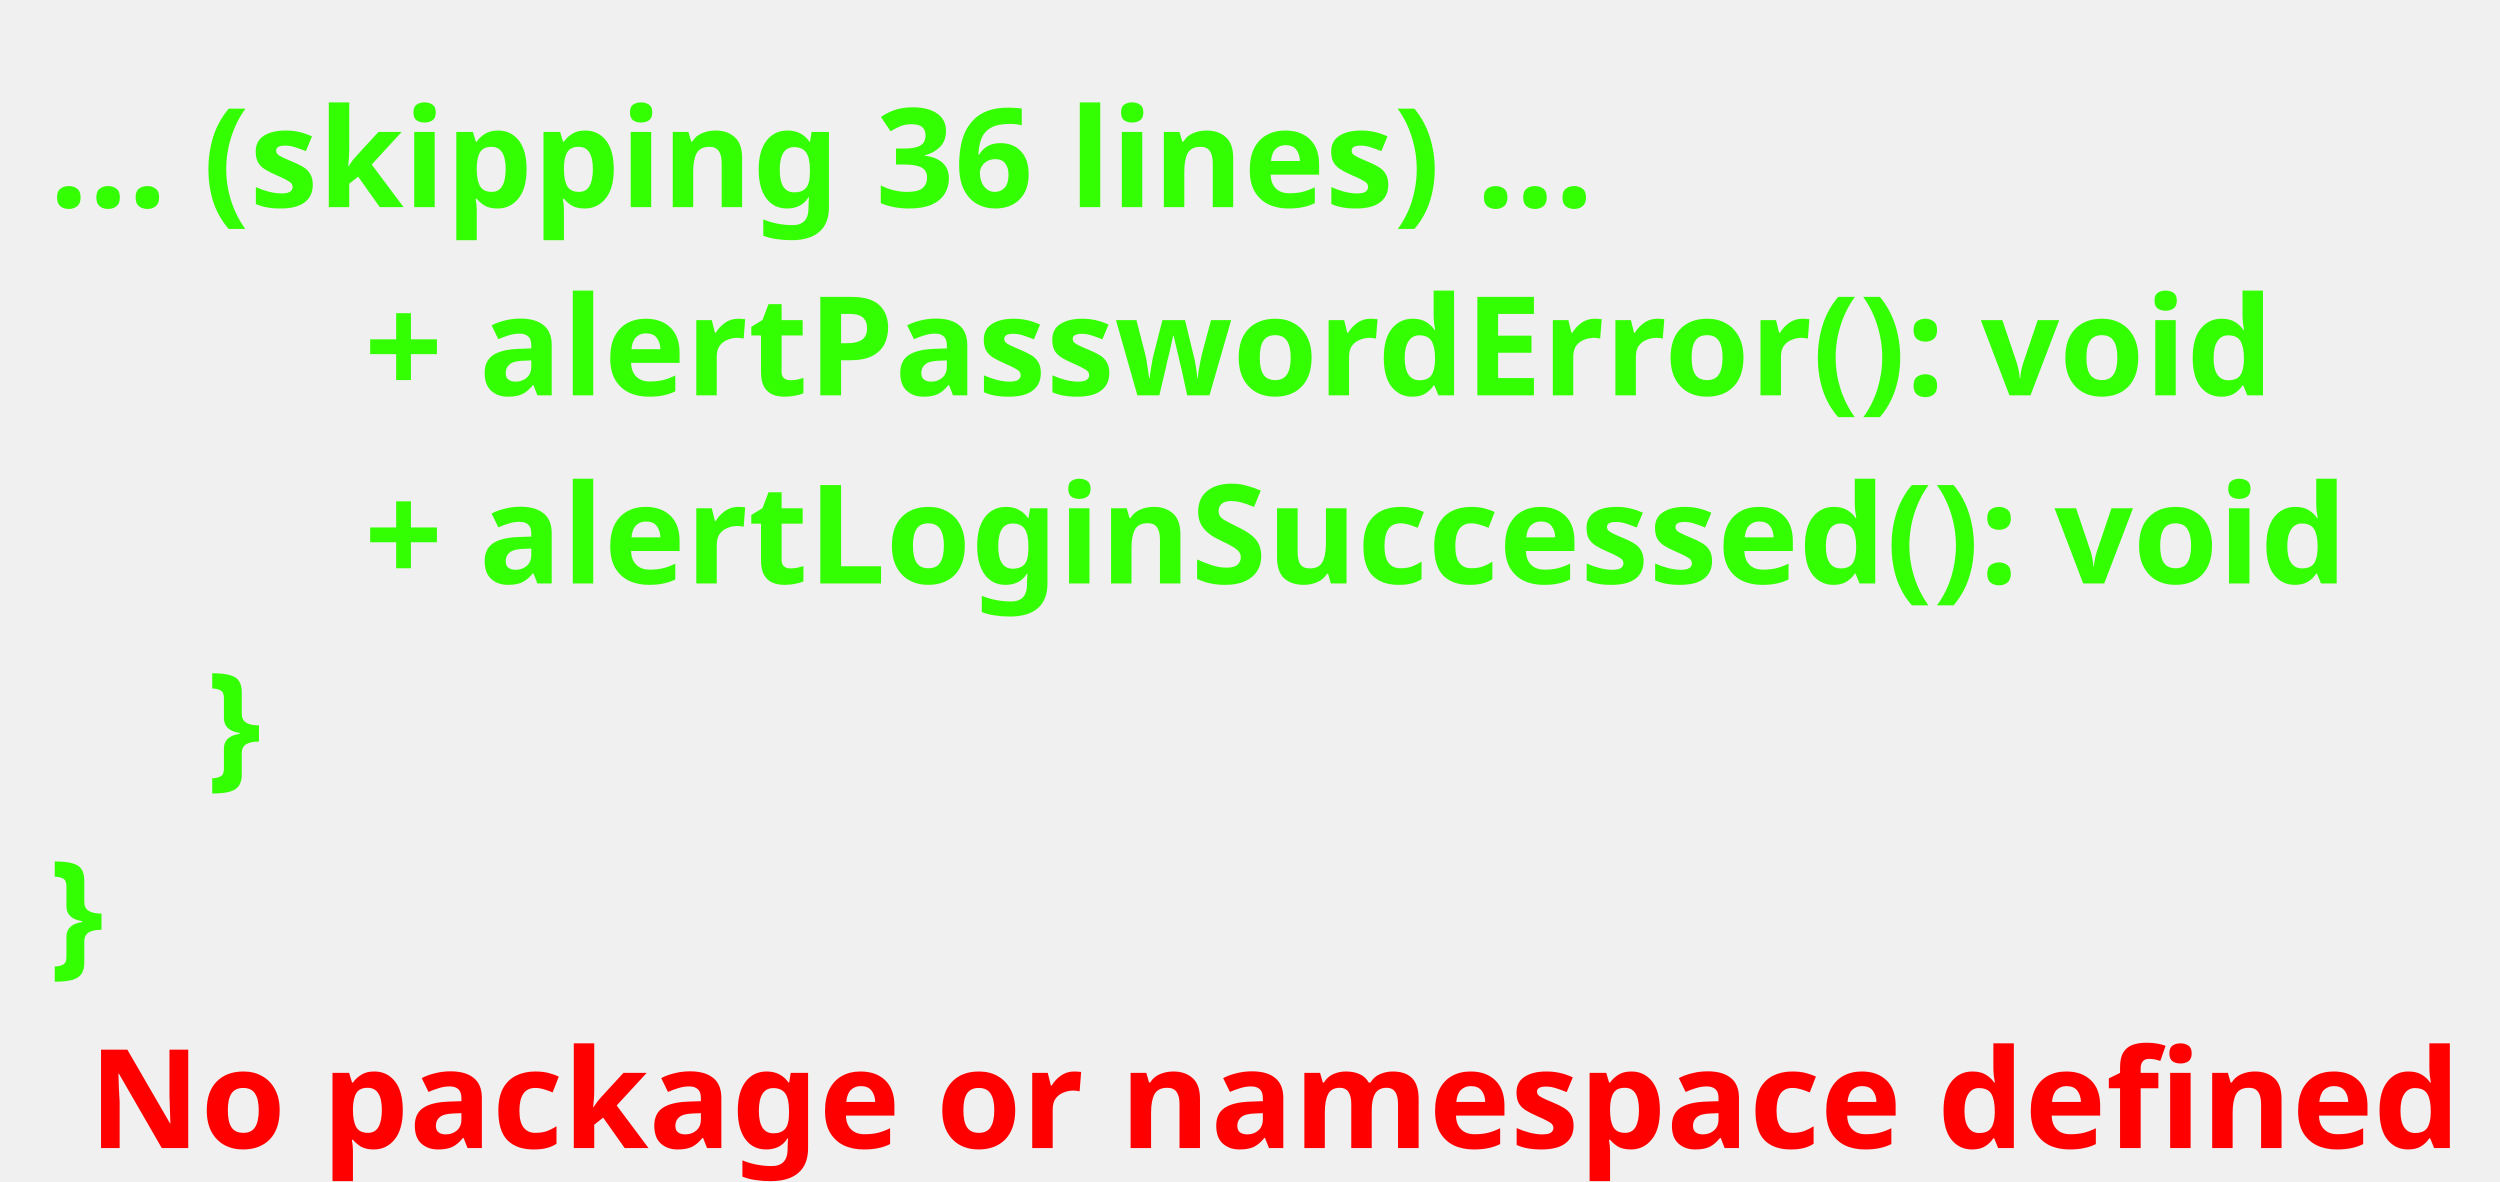
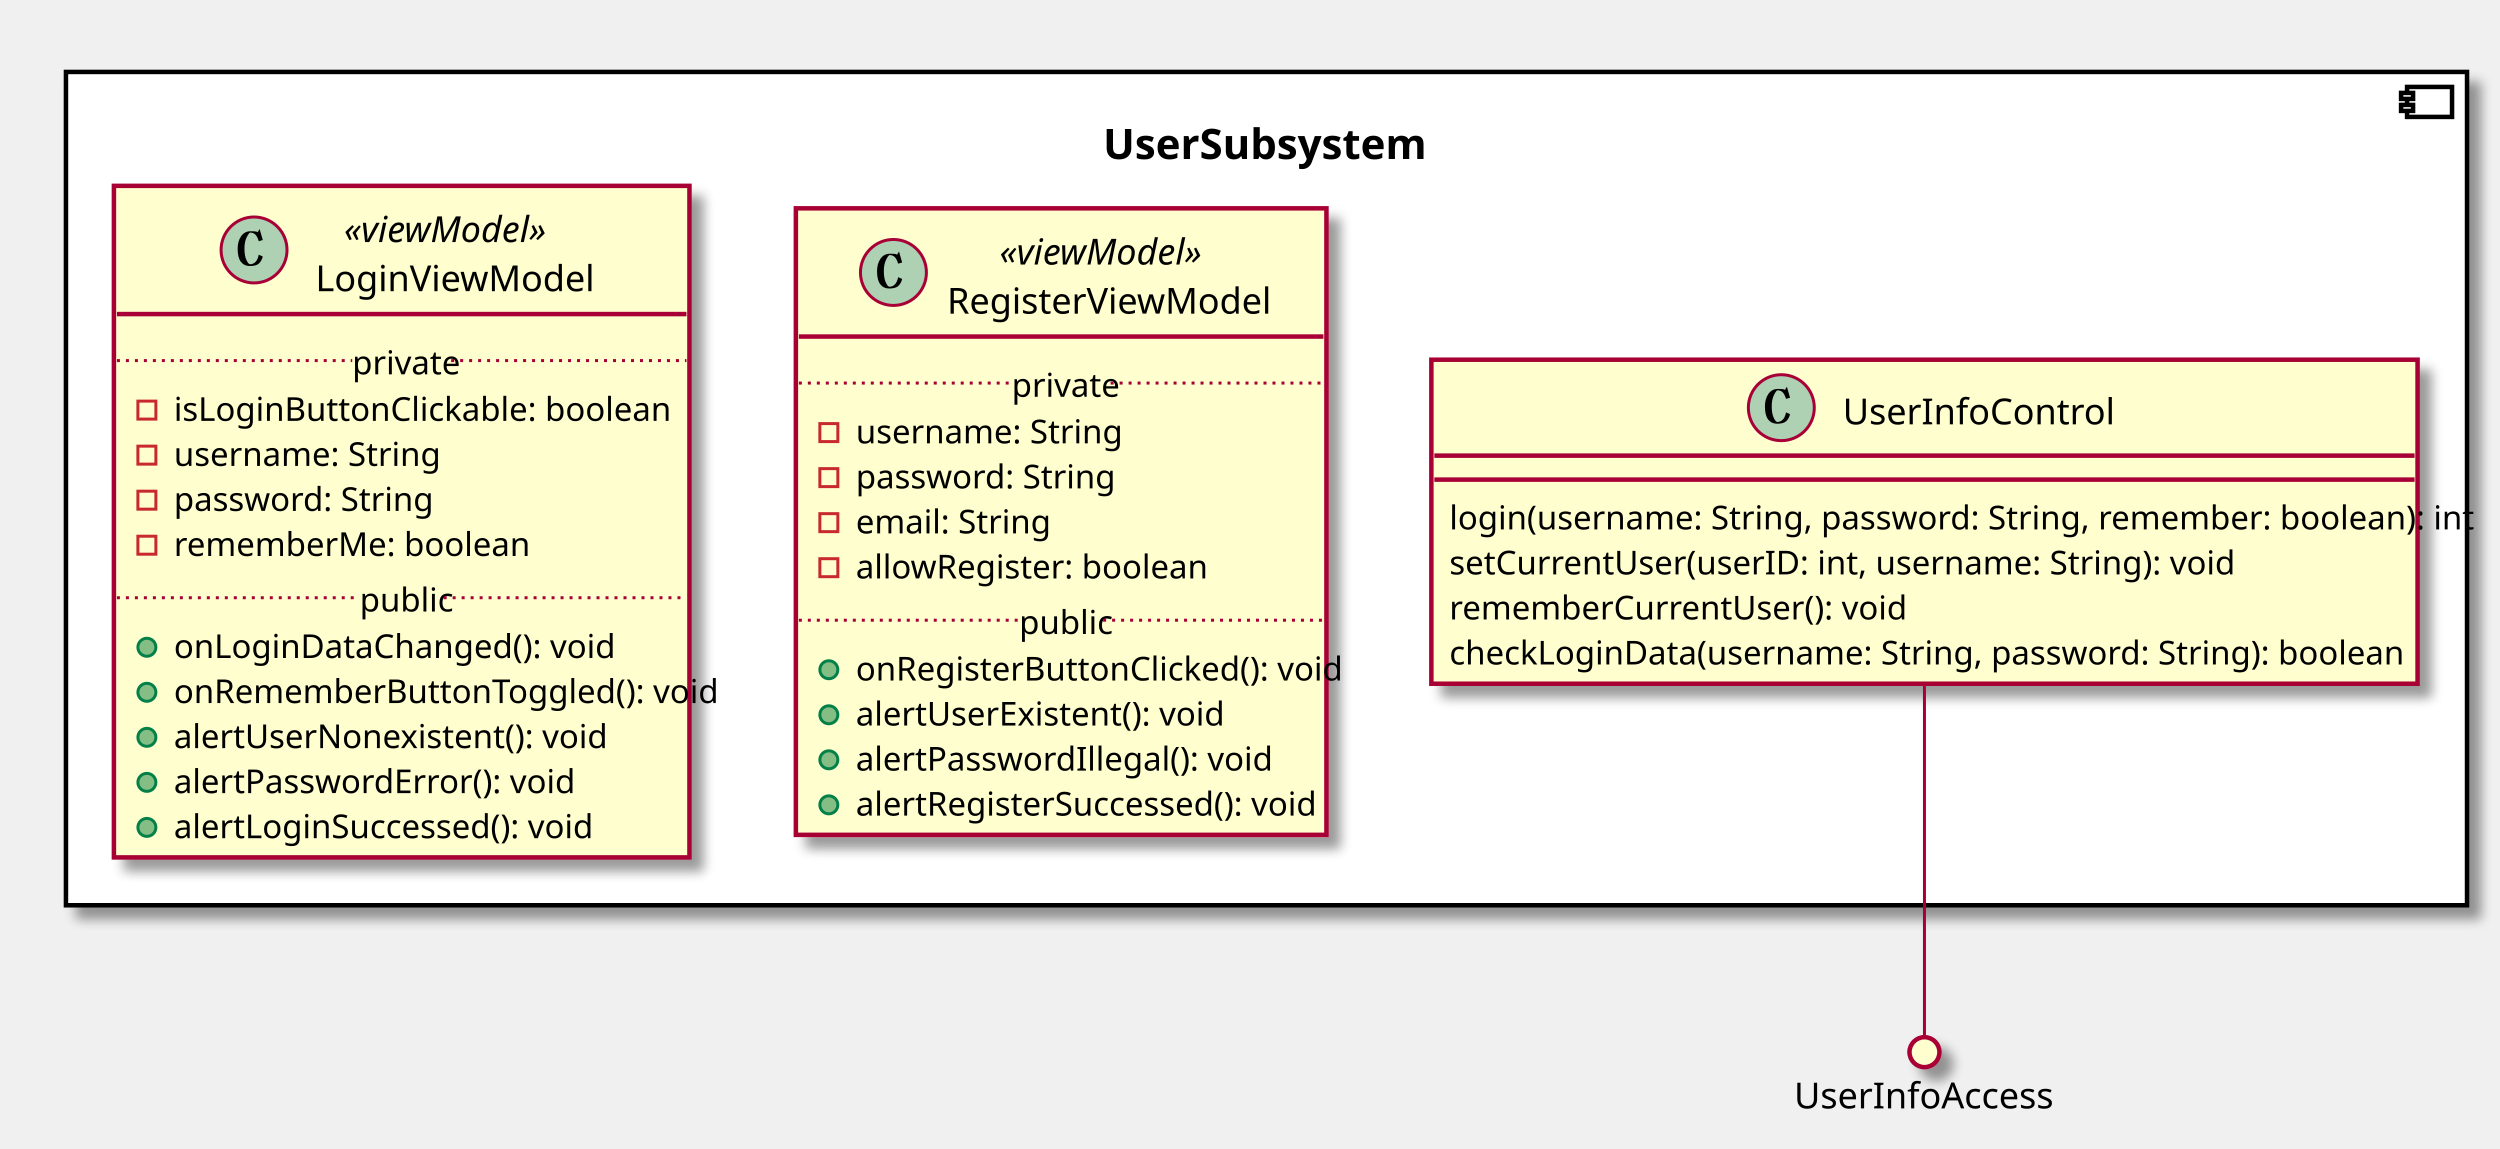
- <svg xmlns="http://www.w3.org/2000/svg" contentScriptType="application/ecmascript" contentStyleType="text/css" height="120px" preserveAspectRatio="none" style="width:254px;height:120px;background:#000000;" version="1.1" viewBox="0 0 254 120" width="254px" zoomAndPan="magnify">
-   <defs />
+ <svg xmlns="http://www.w3.org/2000/svg" contentScriptType="application/ecmascript" contentStyleType="text/css" height="383px" preserveAspectRatio="none" style="width:834px;height:383px;" version="1.1" viewBox="0 0 834 383" width="834px" zoomAndPan="magnify">
+   <defs>
+     <filter height="300%" id="fixcu5lcm60i" width="300%" x="-1" y="-1">
+       <feGaussianBlur result="blurOut" stdDeviation="2.0" />
+       <feColorMatrix in="blurOut" result="blurOut2" type="matrix" values="0 0 0 0 0 0 0 0 0 0 0 0 0 0 0 0 0 0 .4 0" />
+       <feOffset dx="4.0" dy="4.0" in="blurOut2" result="blurOut3" />
+       <feBlend in="SourceGraphic" in2="blurOut3" mode="normal" />
+     </filter>
+   </defs>
  <g>
-     <text fill="#33FF02" font-family="sans-serif" font-size="14" font-weight="bold" lengthAdjust="spacingAndGlyphs" textLength="160" x="5" y="21.044">... (skipping 36 lines) ...</text>
-     <text fill="#33FF02" font-family="sans-serif" font-size="14" font-weight="bold" lengthAdjust="spacingAndGlyphs" textLength="197" x="37" y="40.164">+ alertPasswordError(): void</text>
-     <text fill="#33FF02" font-family="sans-serif" font-size="14" font-weight="bold" lengthAdjust="spacingAndGlyphs" textLength="209" x="37" y="59.284">+ alertLoginSuccessed(): void</text>
-     <text fill="#33FF02" font-family="sans-serif" font-size="14" font-weight="bold" lengthAdjust="spacingAndGlyphs" textLength="5" x="21" y="78.404">}</text>
-     <text fill="#33FF02" font-family="sans-serif" font-size="14" font-weight="bold" lengthAdjust="spacingAndGlyphs" textLength="5" x="5" y="97.524">}</text>
-     <text fill="#33FF02" font-family="sans-serif" font-size="14" font-weight="bold" lengthAdjust="spacingAndGlyphs" textLength="0" x="9" y="116.644" />
-     <text fill="#FF0000" font-family="sans-serif" font-size="14" font-weight="bold" lengthAdjust="spacingAndGlyphs" textLength="243" x="9" y="116.644">No package or namespace defined</text>
+     <rect fill="#FFFFFF" filter="url(#fixcu5lcm60i)" height="278" style="stroke: #000000; stroke-width: 1.5;" width="801" x="22" y="24" />
+     <rect fill="#FFFFFF" height="10" style="stroke: #000000; stroke-width: 1.5;" width="15" x="803" y="29" />
+     <rect fill="#FFFFFF" height="2" style="stroke: #000000; stroke-width: 1.5;" width="4" x="801" y="31" />
+     <rect fill="#FFFFFF" height="2" style="stroke: #000000; stroke-width: 1.5;" width="4" x="801" y="35" />
+     <text fill="#000000" font-family="sans-serif" font-size="14" font-weight="bold" lengthAdjust="spacingAndGlyphs" textLength="109" x="368" y="53.044">UserSubsystem</text>
+     <rect fill="#FEFECE" filter="url(#fixcu5lcm60i)" height="108.092" id="UserInfoControl" style="stroke: #A80036; stroke-width: 1.5;" width="329" x="477.5" y="120" />
+     <ellipse cx="594.25" cy="136" fill="#ADD1B2" rx="11" ry="11" style="stroke: #A80036; stroke-width: 1.0;" />
+     <path d="M592.828,141.359 Q590.969,141.359 589.875,139.969 Q588.781,138.578 588.781,135.594 Q588.781,133.062 589.945,131.406 Q591.109,129.75 593.094,129.75 Q594.562,129.75 595.031,129.875 Q595.5,130.078 595.5,130.078 Q595.5,130.078 595.5,130.008 Q595.5,129.938 596.109,129.016 L597.156,132.672 L595.828,133.078 Q595.359,131.531 594.695,130.867 Q594.031,130.203 592.969,130.203 Q592.578,130.203 591.812,131.734 Q591.047,133.266 591.047,135.516 Q591.047,137.984 591.711,139.375 Q592.375,140.766 592.906,140.766 Q593.969,140.766 594.727,140 Q595.484,139.234 595.828,137.578 L597.156,138.172 Q596.828,139.578 595.93,140.469 Q595.031,141.359 592.828,141.359 Z " />
+     <text fill="#000000" font-family="sans-serif" font-size="12" lengthAdjust="spacingAndGlyphs" textLength="87" x="614.75" y="141.558">UserInfoControl</text>
+     <line style="stroke: #A80036; stroke-width: 1.5;" x1="478.5" x2="805.5" y1="152" y2="152" />
+     <line style="stroke: #A80036; stroke-width: 1.5;" x1="478.5" x2="805.5" y1="160" y2="160" />
+     <text fill="#000000" font-family="sans-serif" font-size="11" lengthAdjust="spacingAndGlyphs" textLength="317" x="483.5" y="176.606">login(username: String, password: String, remember: boolean): int</text>
+     <text fill="#000000" font-family="sans-serif" font-size="11" lengthAdjust="spacingAndGlyphs" textLength="244" x="483.5" y="191.629">setCurrentUser(userID: int, username: String): void</text>
+     <text fill="#000000" font-family="sans-serif" font-size="11" lengthAdjust="spacingAndGlyphs" textLength="141" x="483.5" y="206.652">rememberCurrentUser(): void</text>
+     <text fill="#000000" font-family="sans-serif" font-size="11" lengthAdjust="spacingAndGlyphs" textLength="301" x="483.5" y="221.675">checkLoginData(username: String, password: String): boolean</text>
+     <rect fill="#FEFECE" filter="url(#fixcu5lcm60i)" height="209.007" id="RegisterViewModel" style="stroke: #A80036; stroke-width: 1.5;" width="177" x="265.5" y="69.5" />
+     <ellipse cx="298.05" cy="90.889" fill="#ADD1B2" rx="11" ry="11" style="stroke: #A80036; stroke-width: 1.0;" />
+     <path d="M296.628,96.248 Q294.769,96.248 293.675,94.857 Q292.581,93.467 292.581,90.482 Q292.581,87.951 293.745,86.295 Q294.909,84.639 296.894,84.639 Q298.363,84.639 298.831,84.764 Q299.3,84.967 299.3,84.967 Q299.3,84.967 299.3,84.897 Q299.3,84.826 299.909,83.904 L300.956,87.561 L299.628,87.967 Q299.159,86.42 298.495,85.756 Q297.831,85.092 296.769,85.092 Q296.378,85.092 295.613,86.623 Q294.847,88.154 294.847,90.404 Q294.847,92.873 295.511,94.264 Q296.175,95.654 296.706,95.654 Q297.769,95.654 298.527,94.889 Q299.284,94.123 299.628,92.467 L300.956,93.061 Q300.628,94.467 299.73,95.357 Q298.831,96.248 296.628,96.248 Z " />
+     <text fill="#000000" font-family="sans-serif" font-size="12" font-style="italic" lengthAdjust="spacingAndGlyphs" textLength="71" x="333.45" y="88.252">«viewModel»</text>
+     <text fill="#000000" font-family="sans-serif" font-size="12" lengthAdjust="spacingAndGlyphs" textLength="106" x="315.95" y="104.641">RegisterViewModel</text>
+     <line style="stroke: #A80036; stroke-width: 1.5;" x1="266.5" x2="441.5" y1="112.277" y2="112.277" />
+     <rect fill="none" height="6" style="stroke: #C82930; stroke-width: 1.0;" width="6" x="273.5" y="141.312" />
+     <text fill="#000000" font-family="sans-serif" font-size="11" lengthAdjust="spacingAndGlyphs" textLength="82" x="285.5" y="147.906">username: String</text>
+     <rect fill="none" height="6" style="stroke: #C82930; stroke-width: 1.0;" width="6" x="273.5" y="156.335" />
+     <text fill="#000000" font-family="sans-serif" font-size="11" lengthAdjust="spacingAndGlyphs" textLength="84" x="285.5" y="162.929">password: String</text>
+     <rect fill="none" height="6" style="stroke: #C82930; stroke-width: 1.0;" width="6" x="273.5" y="171.358" />
+     <text fill="#000000" font-family="sans-serif" font-size="11" lengthAdjust="spacingAndGlyphs" textLength="58" x="285.5" y="177.952">email: String</text>
+     <rect fill="none" height="6" style="stroke: #C82930; stroke-width: 1.0;" width="6" x="273.5" y="186.381" />
+     <text fill="#000000" font-family="sans-serif" font-size="11" lengthAdjust="spacingAndGlyphs" textLength="110" x="285.5" y="192.975">allowRegister: boolean</text>
+     <line style="stroke: #A80036; stroke-width: 1.0; stroke-dasharray: 1.0,2.0;" x1="266.5" x2="337.5" y1="127.789" y2="127.789" />
+     <text fill="#000000" font-family="sans-serif" font-size="11" lengthAdjust="spacingAndGlyphs" textLength="33" x="337.5" y="132.383">private</text>
+     <line style="stroke: #A80036; stroke-width: 1.0; stroke-dasharray: 1.0,2.0;" x1="370.5" x2="441.5" y1="127.789" y2="127.789" />
+     <ellipse cx="276.5" cy="223.427" fill="#84BE84" rx="3" ry="3" style="stroke: #038048; stroke-width: 1.0;" />
+     <text fill="#000000" font-family="sans-serif" font-size="11" lengthAdjust="spacingAndGlyphs" textLength="151" x="285.5" y="227.021">onRegisterButtonClicked(): void</text>
+     <ellipse cx="276.5" cy="238.45" fill="#84BE84" rx="3" ry="3" style="stroke: #038048; stroke-width: 1.0;" />
+     <text fill="#000000" font-family="sans-serif" font-size="11" lengthAdjust="spacingAndGlyphs" textLength="116" x="285.5" y="242.044">alertUserExistent(): void</text>
+     <ellipse cx="276.5" cy="253.472" fill="#84BE84" rx="3" ry="3" style="stroke: #038048; stroke-width: 1.0;" />
+     <text fill="#000000" font-family="sans-serif" font-size="11" lengthAdjust="spacingAndGlyphs" textLength="131" x="285.5" y="257.067">alertPasswordIllegal(): void</text>
+     <ellipse cx="276.5" cy="268.495" fill="#84BE84" rx="3" ry="3" style="stroke: #038048; stroke-width: 1.0;" />
+     <text fill="#000000" font-family="sans-serif" font-size="11" lengthAdjust="spacingAndGlyphs" textLength="150" x="285.5" y="272.09">alertRegisterSuccessed(): void</text>
+     <line style="stroke: #A80036; stroke-width: 1.0; stroke-dasharray: 1.0,2.0;" x1="266.5" x2="340" y1="206.904" y2="206.904" />
+     <text fill="#000000" font-family="sans-serif" font-size="11" lengthAdjust="spacingAndGlyphs" textLength="28" x="340" y="211.498">public</text>
+     <line style="stroke: #A80036; stroke-width: 1.0; stroke-dasharray: 1.0,2.0;" x1="368" x2="441.5" y1="206.904" y2="206.904" />
+     <rect fill="#FEFECE" filter="url(#fixcu5lcm60i)" height="224.03" id="LoginViewModel" style="stroke: #A80036; stroke-width: 1.5;" width="192" x="38" y="62" />
+     <ellipse cx="84.75" cy="83.389" fill="#ADD1B2" rx="11" ry="11" style="stroke: #A80036; stroke-width: 1.0;" />
+     <path d="M83.328,88.748 Q81.469,88.748 80.375,87.357 Q79.281,85.967 79.281,82.982 Q79.281,80.451 80.445,78.795 Q81.609,77.139 83.594,77.139 Q85.062,77.139 85.531,77.264 Q86,77.467 86,77.467 Q86,77.467 86,77.397 Q86,77.326 86.609,76.404 L87.656,80.061 L86.328,80.467 Q85.859,78.92 85.195,78.256 Q84.531,77.592 83.469,77.592 Q83.078,77.592 82.312,79.123 Q81.547,80.654 81.547,82.904 Q81.547,85.373 82.211,86.764 Q82.875,88.154 83.406,88.154 Q84.469,88.154 85.227,87.389 Q85.984,86.623 86.328,84.967 L87.656,85.561 Q87.328,86.967 86.43,87.857 Q85.531,88.748 83.328,88.748 Z " />
+     <text fill="#000000" font-family="sans-serif" font-size="12" font-style="italic" lengthAdjust="spacingAndGlyphs" textLength="71" x="114.75" y="80.752">«viewModel»</text>
+     <text fill="#000000" font-family="sans-serif" font-size="12" lengthAdjust="spacingAndGlyphs" textLength="90" x="105.25" y="97.141">LoginViewModel</text>
+     <line style="stroke: #A80036; stroke-width: 1.5;" x1="39" x2="229" y1="104.777" y2="104.777" />
+     <rect fill="none" height="6" style="stroke: #C82930; stroke-width: 1.0;" width="6" x="46" y="133.812" />
+     <text fill="#000000" font-family="sans-serif" font-size="11" lengthAdjust="spacingAndGlyphs" textLength="151" x="58" y="140.406">isLoginButtonClickable: boolean</text>
+     <rect fill="none" height="6" style="stroke: #C82930; stroke-width: 1.0;" width="6" x="46" y="148.835" />
+     <text fill="#000000" font-family="sans-serif" font-size="11" lengthAdjust="spacingAndGlyphs" textLength="82" x="58" y="155.429">username: String</text>
+     <rect fill="none" height="6" style="stroke: #C82930; stroke-width: 1.0;" width="6" x="46" y="163.858" />
+     <text fill="#000000" font-family="sans-serif" font-size="11" lengthAdjust="spacingAndGlyphs" textLength="84" x="58" y="170.452">password: String</text>
+     <rect fill="none" height="6" style="stroke: #C82930; stroke-width: 1.0;" width="6" x="46" y="178.881" />
+     <text fill="#000000" font-family="sans-serif" font-size="11" lengthAdjust="spacingAndGlyphs" textLength="106" x="58" y="185.475">rememberMe: boolean</text>
+     <line style="stroke: #A80036; stroke-width: 1.0; stroke-dasharray: 1.0,2.0;" x1="39" x2="117.5" y1="120.289" y2="120.289" />
+     <text fill="#000000" font-family="sans-serif" font-size="11" lengthAdjust="spacingAndGlyphs" textLength="33" x="117.5" y="124.883">private</text>
+     <line style="stroke: #A80036; stroke-width: 1.0; stroke-dasharray: 1.0,2.0;" x1="150.5" x2="229" y1="120.289" y2="120.289" />
+     <ellipse cx="49" cy="215.927" fill="#84BE84" rx="3" ry="3" style="stroke: #038048; stroke-width: 1.0;" />
+     <text fill="#000000" font-family="sans-serif" font-size="11" lengthAdjust="spacingAndGlyphs" textLength="137" x="58" y="219.521">onLoginDataChanged(): void</text>
+     <ellipse cx="49" cy="230.95" fill="#84BE84" rx="3" ry="3" style="stroke: #038048; stroke-width: 1.0;" />
+     <text fill="#000000" font-family="sans-serif" font-size="11" lengthAdjust="spacingAndGlyphs" textLength="166" x="58" y="234.544">onRememberButtonToggled(): void</text>
+     <ellipse cx="49" cy="245.972" fill="#84BE84" rx="3" ry="3" style="stroke: #038048; stroke-width: 1.0;" />
+     <text fill="#000000" font-family="sans-serif" font-size="11" lengthAdjust="spacingAndGlyphs" textLength="135" x="58" y="249.567">alertUserNonexistent(): void</text>
+     <ellipse cx="49" cy="260.995" fill="#84BE84" rx="3" ry="3" style="stroke: #038048; stroke-width: 1.0;" />
+     <text fill="#000000" font-family="sans-serif" font-size="11" lengthAdjust="spacingAndGlyphs" textLength="129" x="58" y="264.59">alertPasswordError(): void</text>
+     <ellipse cx="49" cy="276.018" fill="#84BE84" rx="3" ry="3" style="stroke: #038048; stroke-width: 1.0;" />
+     <text fill="#000000" font-family="sans-serif" font-size="11" lengthAdjust="spacingAndGlyphs" textLength="136" x="58" y="279.613">alertLoginSuccessed(): void</text>
+     <line style="stroke: #A80036; stroke-width: 1.0; stroke-dasharray: 1.0,2.0;" x1="39" x2="120" y1="199.404" y2="199.404" />
+     <text fill="#000000" font-family="sans-serif" font-size="11" lengthAdjust="spacingAndGlyphs" textLength="28" x="120" y="203.998">public</text>
+     <line style="stroke: #A80036; stroke-width: 1.0; stroke-dasharray: 1.0,2.0;" x1="148" x2="229" y1="199.404" y2="199.404" />
+     <ellipse cx="642" cy="351" fill="#FEFECE" filter="url(#fixcu5lcm60i)" rx="5" ry="5" style="stroke: #A80036; stroke-width: 1.5;" />
+     <text fill="#000000" font-family="sans-serif" font-size="12" lengthAdjust="spacingAndGlyphs" textLength="87" x="598.5" y="369.752">UserInfoAccess</text>
+     <path d="M642,228.457 C642,272.282 642,329.605 642,345.658 " fill="none" id="UserInfoControl-UserInfoControllol6" style="stroke: #A80036; stroke-width: 1.0;" />
  </g>
</svg>
